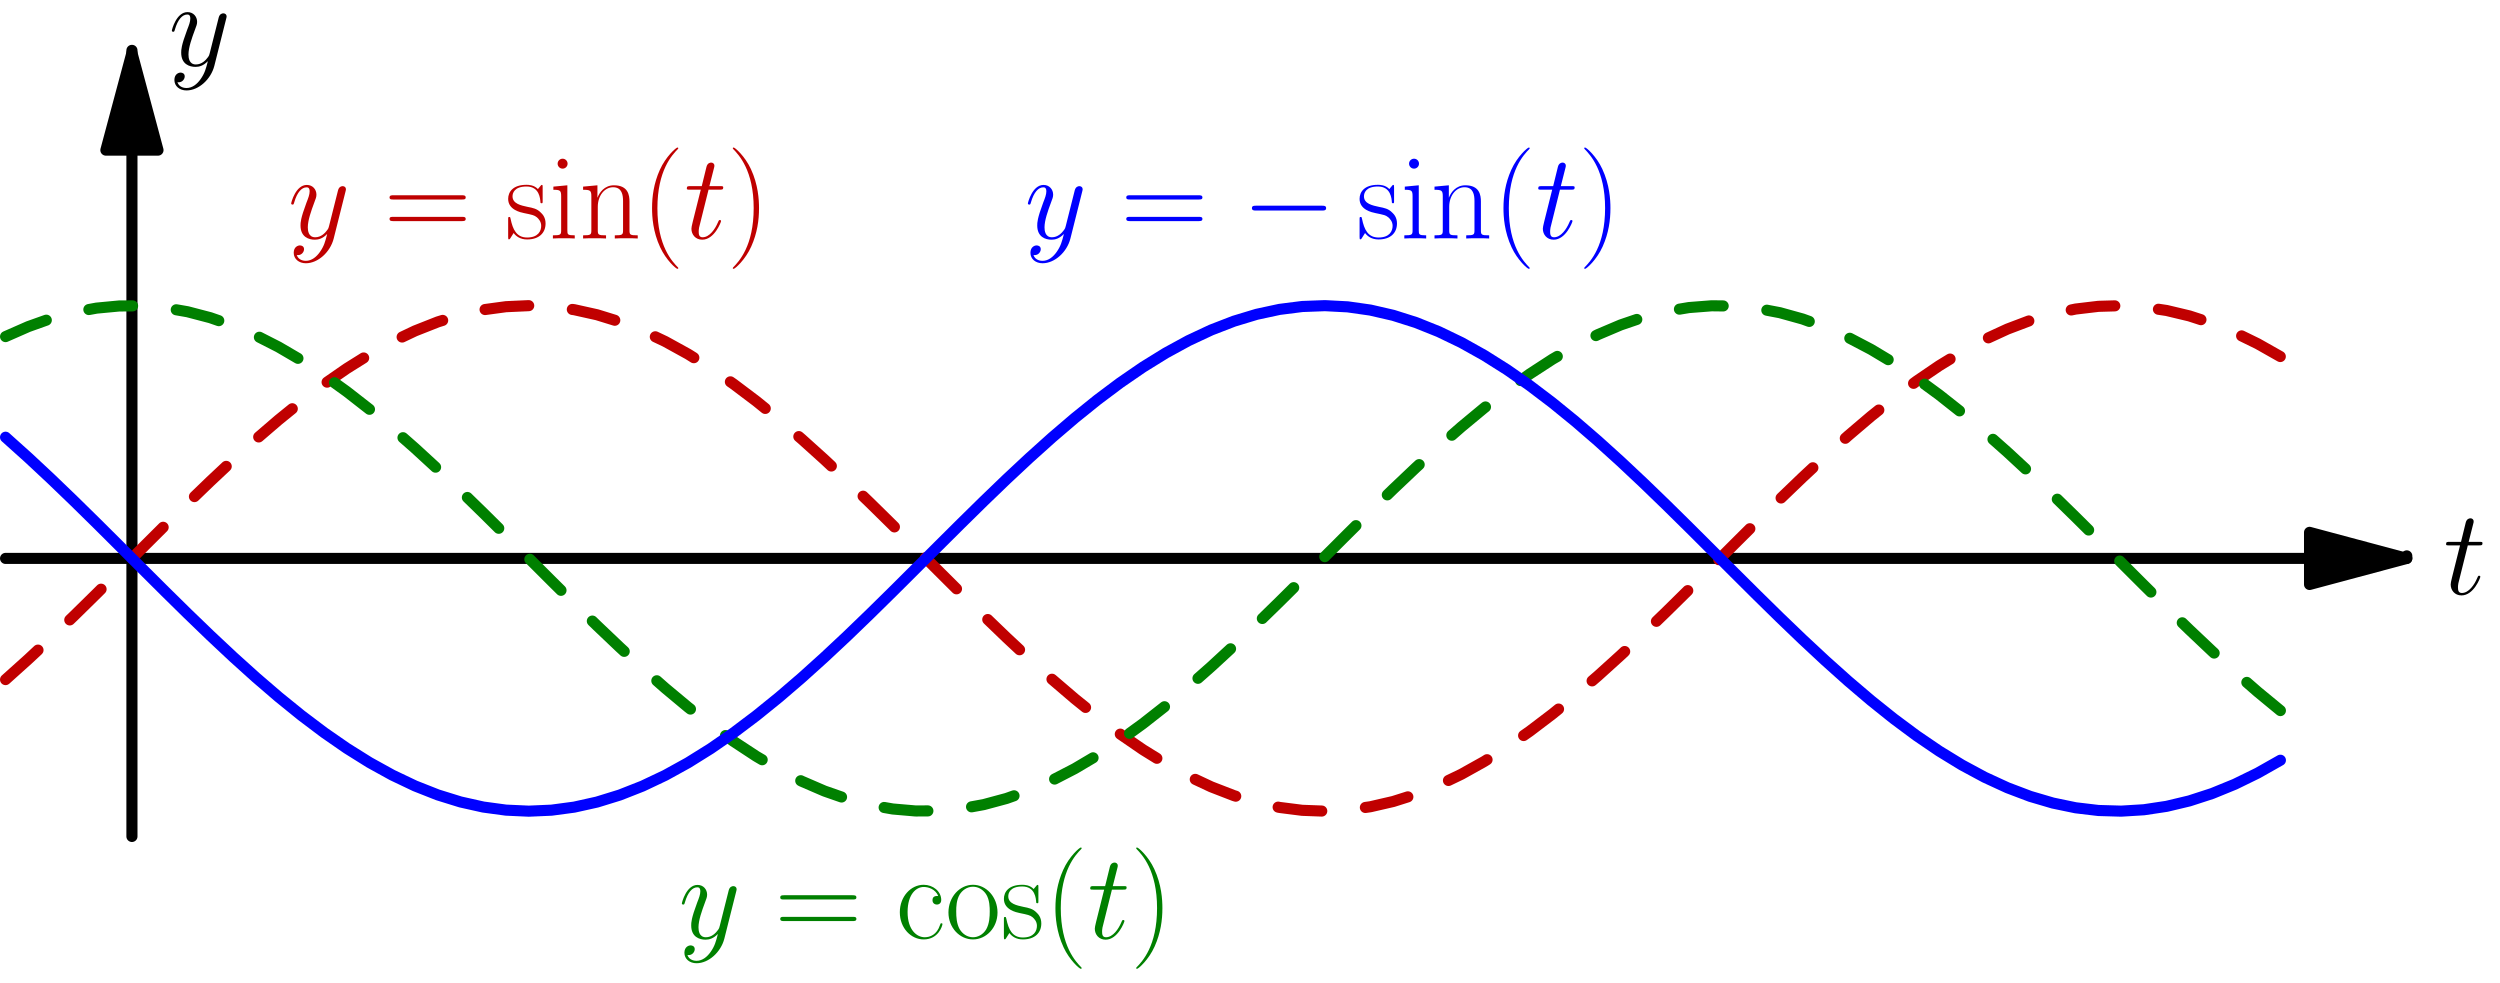
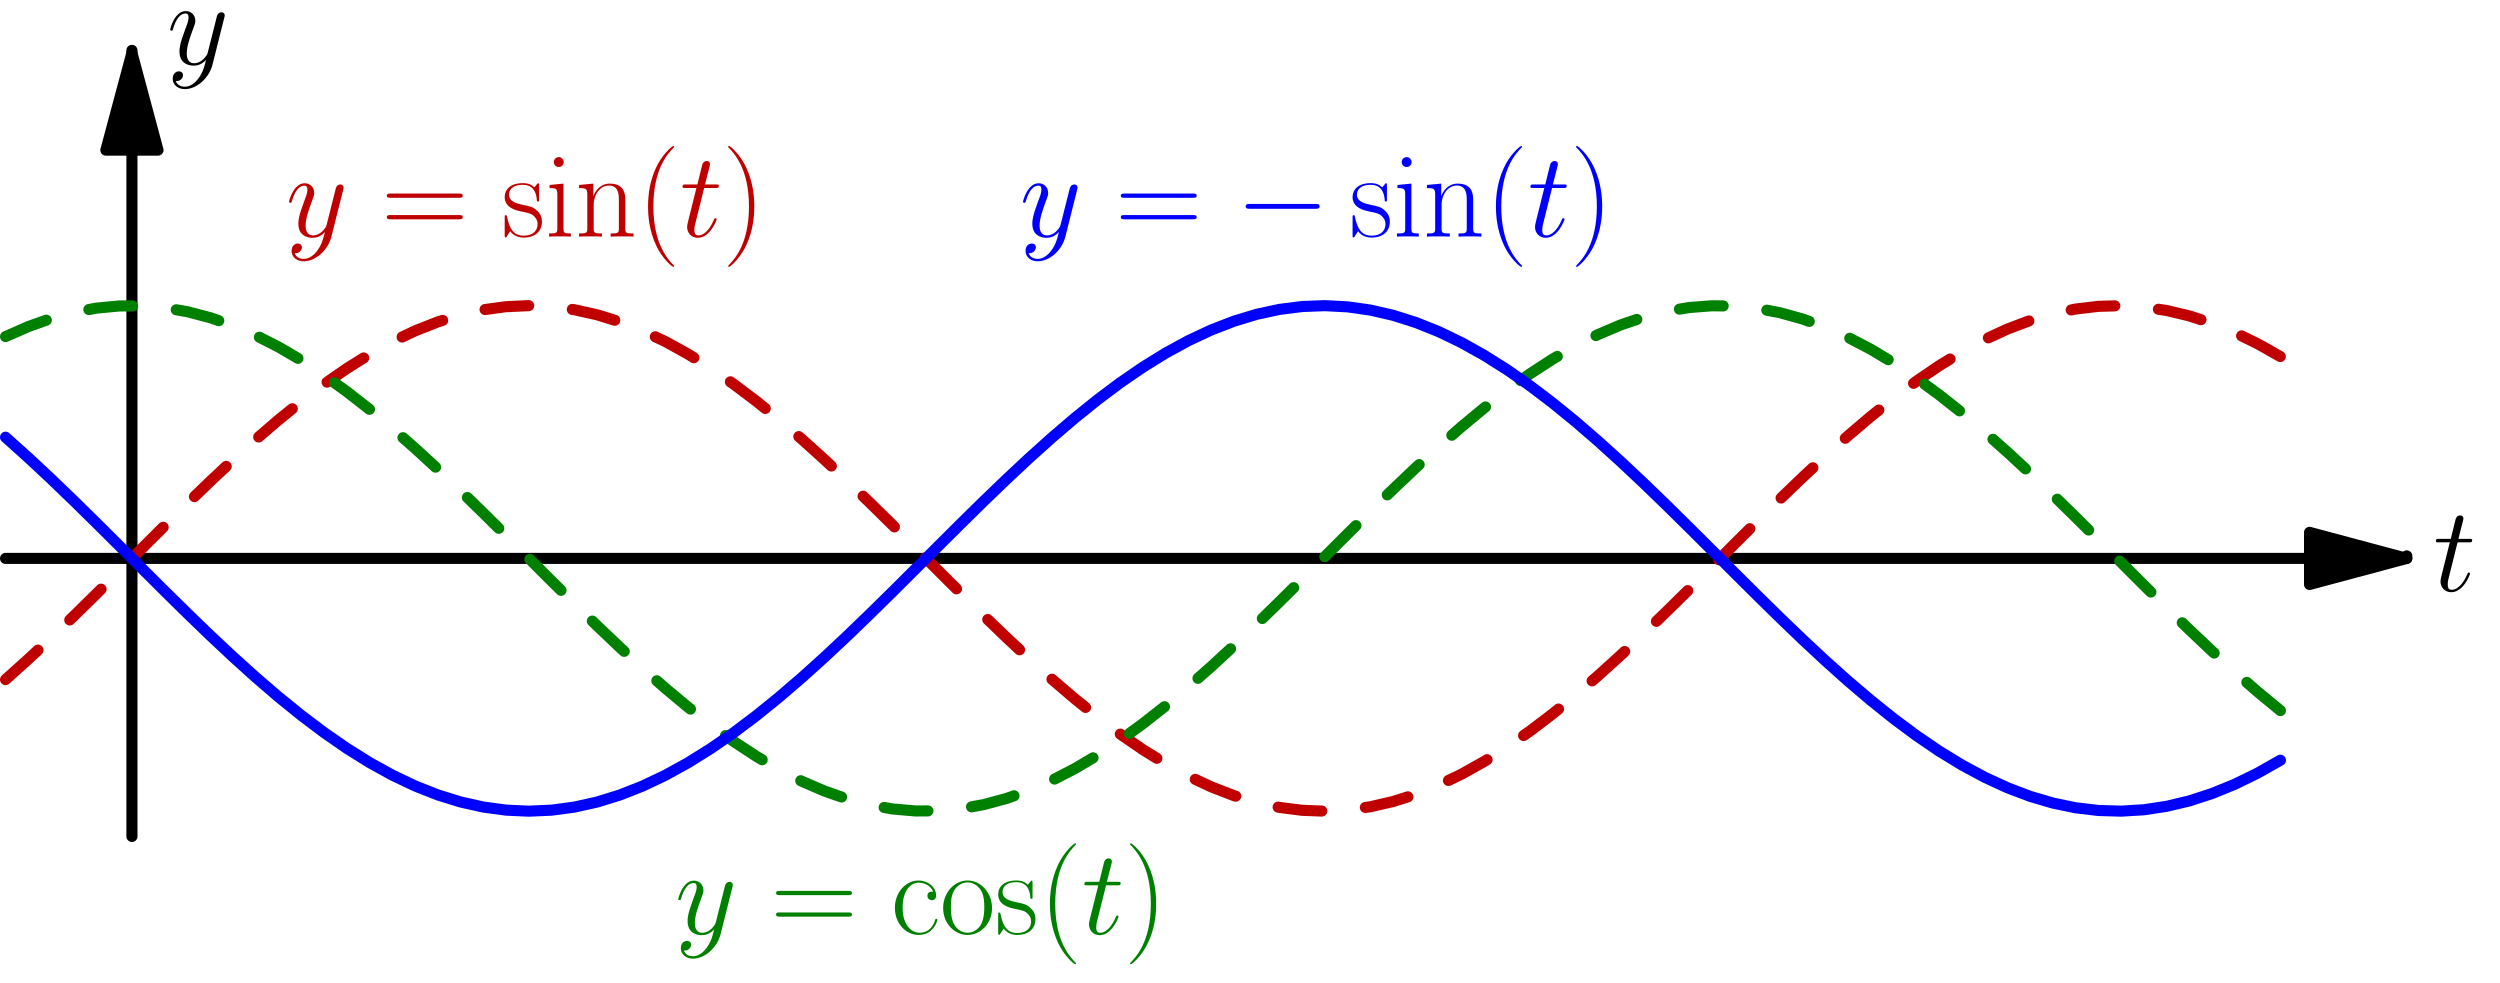
- <svg xmlns="http://www.w3.org/2000/svg" xmlns:xlink="http://www.w3.org/1999/xlink" height="200.562pt" version="1.1" viewBox="56.409 53.858 510.237 200.562" width="510.237pt">
+ <svg xmlns="http://www.w3.org/2000/svg" xmlns:xlink="http://www.w3.org/1999/xlink" height="201.314pt" version="1.1" viewBox="56.621 54.06 512.15 201.314" width="512.15pt">
  <defs>
-     <path d="M5.001 -10.002H7.29C7.763 -10.002 8.011 -10.002 8.011 -10.45C8.011 -10.723 7.862 -10.723 7.364 -10.723H5.175L6.096 -14.356C6.195 -14.704 6.195 -14.754 6.195 -14.928C6.195 -15.326 5.872 -15.55 5.548 -15.55C5.349 -15.55 4.777 -15.475 4.578 -14.679L3.608 -10.723H1.269C0.771 -10.723 0.547 -10.723 0.547 -10.251C0.547 -10.002 0.722 -10.002 1.194 -10.002H3.409L1.766 -3.433C1.567 -2.563 1.493 -2.314 1.493 -1.99C1.493 -0.821 2.314 0.249 3.707 0.249C6.22 0.249 7.564 -3.384 7.564 -3.558C7.564 -3.707 7.464 -3.782 7.315 -3.782C7.265 -3.782 7.165 -3.782 7.116 -3.682C7.091 -3.657 7.066 -3.632 6.892 -3.234C6.369 -1.99 5.225 -0.249 3.782 -0.249C3.035 -0.249 2.986 -0.871 2.986 -1.418C2.986 -1.443 2.986 -1.916 3.06 -2.214L5.001 -10.002Z" id="g0-116" />
-     <path d="M6.543 2.787C5.872 3.732 4.901 4.578 3.682 4.578C3.384 4.578 2.189 4.528 1.816 3.384C1.891 3.409 2.015 3.409 2.065 3.409C2.811 3.409 3.309 2.762 3.309 2.189S2.836 1.418 2.463 1.418C2.065 1.418 1.194 1.717 1.194 2.936C1.194 4.205 2.264 5.076 3.682 5.076C6.17 5.076 8.683 2.787 9.38 0.025L11.818 -9.678C11.843 -9.803 11.893 -9.952 11.893 -10.101C11.893 -10.475 11.594 -10.723 11.221 -10.723C10.997 -10.723 10.475 -10.624 10.275 -9.877L8.434 -2.563C8.31 -2.115 8.31 -2.065 8.111 -1.791C7.613 -1.095 6.792 -0.249 5.598 -0.249C4.205 -0.249 4.08 -1.617 4.08 -2.289C4.08 -3.707 4.752 -5.623 5.424 -7.414C5.698 -8.136 5.847 -8.484 5.847 -8.982C5.847 -10.027 5.1 -10.972 3.881 -10.972C1.592 -10.972 0.672 -7.364 0.672 -7.165C0.672 -7.066 0.771 -6.942 0.945 -6.942C1.169 -6.942 1.194 -7.041 1.294 -7.389C1.891 -9.479 2.836 -10.475 3.807 -10.475C4.031 -10.475 4.454 -10.475 4.454 -9.653C4.454 -9.007 4.18 -8.285 3.807 -7.34C2.588 -4.08 2.588 -3.259 2.588 -2.662C2.588 -0.299 4.279 0.249 5.523 0.249C6.245 0.249 7.141 0.025 8.011 -0.896L8.036 -0.871C7.663 0.597 7.414 1.567 6.543 2.787Z" id="g0-121" />
-     <path d="M7.613 6.071C7.613 6.046 7.613 5.996 7.539 5.921C6.394 4.752 3.334 1.567 3.334 -6.195S6.344 -17.117 7.564 -18.361C7.564 -18.386 7.613 -18.436 7.613 -18.511S7.539 -18.635 7.439 -18.635C7.165 -18.635 5.051 -16.794 3.832 -14.057C2.588 -11.296 2.239 -8.608 2.239 -6.22C2.239 -4.429 2.413 -1.393 3.906 1.816C5.1 4.404 7.141 6.22 7.439 6.22C7.564 6.22 7.613 6.17 7.613 6.071Z" id="g1-40" />
-     <path d="M6.543 -6.195C6.543 -7.986 6.369 -11.022 4.876 -14.231C3.682 -16.819 1.642 -18.635 1.344 -18.635C1.269 -18.635 1.169 -18.61 1.169 -18.486C1.169 -18.436 1.194 -18.411 1.219 -18.361C2.413 -17.117 5.449 -13.958 5.449 -6.22C5.449 1.543 2.438 4.702 1.219 5.946C1.194 5.996 1.169 6.021 1.169 6.071C1.169 6.195 1.269 6.22 1.344 6.22C1.617 6.22 3.732 4.379 4.951 1.642C6.195 -1.12 6.543 -3.807 6.543 -6.195Z" id="g1-41" />
-     <path d="M15.998 -7.986C16.371 -7.986 16.744 -7.986 16.744 -8.409C16.744 -8.857 16.321 -8.857 15.898 -8.857H1.99C1.567 -8.857 1.144 -8.857 1.144 -8.409C1.144 -7.986 1.518 -7.986 1.891 -7.986H15.998ZM15.898 -3.558C16.321 -3.558 16.744 -3.558 16.744 -4.006C16.744 -4.429 16.371 -4.429 15.998 -4.429H1.891C1.518 -4.429 1.144 -4.429 1.144 -4.006C1.144 -3.558 1.567 -3.558 1.99 -3.558H15.898Z" id="g1-61" />
-     <path d="M8.683 -8.708C8.21 -8.708 7.514 -8.708 7.514 -7.837C7.514 -7.141 8.086 -6.942 8.409 -6.942C8.584 -6.942 9.305 -7.016 9.305 -7.887C9.305 -9.653 7.613 -10.997 5.698 -10.997C3.06 -10.997 0.821 -8.559 0.821 -5.374C0.821 -2.065 3.16 0.199 5.698 0.199C8.783 0.199 9.554 -2.662 9.554 -2.936C9.554 -3.035 9.529 -3.11 9.355 -3.11S9.156 -3.085 9.056 -2.762C8.409 -0.746 6.991 -0.249 5.921 -0.249C4.329 -0.249 2.413 -1.717 2.413 -5.399C2.413 -9.181 4.254 -10.549 5.722 -10.549C6.693 -10.549 8.136 -10.076 8.683 -8.708Z" id="g1-99" />
-     <path d="M3.856 -15.326C3.856 -15.873 3.409 -16.346 2.836 -16.346C2.289 -16.346 1.816 -15.898 1.816 -15.326C1.816 -14.779 2.264 -14.306 2.836 -14.306C3.384 -14.306 3.856 -14.754 3.856 -15.326ZM0.945 -10.624V-9.977C2.339 -9.977 2.538 -9.828 2.538 -8.633V-1.717C2.538 -0.771 2.438 -0.647 0.846 -0.647V0C1.443 -0.05 2.513 -0.05 3.135 -0.05C3.732 -0.05 4.752 -0.05 5.324 0V-0.647C3.856 -0.647 3.807 -0.796 3.807 -1.692V-10.897L0.945 -10.624Z" id="g1-105" />
-     <path d="M10.325 -7.564C10.325 -8.832 10.076 -10.897 7.141 -10.897C5.175 -10.897 4.155 -9.38 3.782 -8.385H3.757V-10.897L0.821 -10.624V-9.977C2.289 -9.977 2.513 -9.828 2.513 -8.633V-1.717C2.513 -0.771 2.413 -0.647 0.821 -0.647V0C1.418 -0.05 2.513 -0.05 3.16 -0.05S4.926 -0.05 5.523 0V-0.647C3.931 -0.647 3.832 -0.746 3.832 -1.717V-6.494C3.832 -8.783 5.225 -10.499 6.966 -10.499C8.808 -10.499 9.007 -8.857 9.007 -7.663V-1.717C9.007 -0.771 8.907 -0.647 7.315 -0.647V0C7.912 -0.05 9.007 -0.05 9.653 -0.05S11.42 -0.05 12.017 0V-0.647C10.425 -0.647 10.325 -0.746 10.325 -1.717V-7.564Z" id="g1-110" />
-     <path d="M10.723 -5.324C10.723 -8.509 8.409 -10.997 5.698 -10.997S0.672 -8.509 0.672 -5.324C0.672 -2.189 2.986 0.199 5.698 0.199S10.723 -2.189 10.723 -5.324ZM5.698 -0.249C4.528 -0.249 3.533 -0.945 2.961 -1.916C2.339 -3.035 2.264 -4.429 2.264 -5.523C2.264 -6.568 2.314 -7.862 2.961 -8.982C3.458 -9.803 4.429 -10.599 5.698 -10.599C6.817 -10.599 7.763 -9.977 8.36 -9.106C9.131 -7.937 9.131 -6.295 9.131 -5.523C9.131 -4.553 9.081 -3.06 8.409 -1.866C7.713 -0.722 6.643 -0.249 5.698 -0.249Z" id="g1-111" />
-     <path d="M7.688 -10.499C7.688 -10.947 7.663 -10.972 7.514 -10.972C7.414 -10.972 7.389 -10.947 7.091 -10.574C7.016 -10.475 6.792 -10.226 6.718 -10.126C5.921 -10.972 4.802 -10.997 4.379 -10.997C1.617 -10.997 0.622 -9.554 0.622 -8.111C0.622 -5.872 3.16 -5.349 3.881 -5.2C5.449 -4.876 5.996 -4.777 6.519 -4.329C6.842 -4.031 7.389 -3.483 7.389 -2.588C7.389 -1.543 6.792 -0.199 4.503 -0.199C2.339 -0.199 1.567 -1.841 1.12 -4.031C1.045 -4.379 1.045 -4.404 0.846 -4.404S0.622 -4.379 0.622 -3.881V-0.299C0.622 0.149 0.647 0.174 0.796 0.174C0.921 0.174 0.945 0.149 1.07 -0.05C1.219 -0.274 1.592 -0.871 1.742 -1.12C2.239 -0.448 3.11 0.199 4.503 0.199C6.966 0.199 8.285 -1.144 8.285 -3.085C8.285 -4.354 7.613 -5.026 7.29 -5.324C6.543 -6.096 5.673 -6.27 4.628 -6.469C3.259 -6.767 1.518 -7.116 1.518 -8.633C1.518 -9.28 1.866 -10.649 4.379 -10.649C7.041 -10.649 7.19 -8.161 7.24 -7.364C7.265 -7.24 7.389 -7.215 7.464 -7.215C7.688 -7.215 7.688 -7.29 7.688 -7.713V-10.499Z" id="g1-115" />
-     <path d="M16.396 -5.722C16.819 -5.722 17.267 -5.722 17.267 -6.22S16.819 -6.718 16.396 -6.718H2.936C2.513 -6.718 2.065 -6.718 2.065 -6.22S2.513 -5.722 2.936 -5.722H16.396Z" id="g2-0" />
+     <path d="M16.335 -5.701C16.756 -5.701 17.202 -5.701 17.202 -6.197S16.756 -6.692 16.335 -6.692H2.925C2.503 -6.692 2.057 -6.692 2.057 -6.197S2.503 -5.701 2.925 -5.701H16.335Z" id="g0-0" />
+     <path d="M7.585 6.048C7.585 6.023 7.585 5.974 7.51 5.899C6.37 4.734 3.321 1.562 3.321 -6.172S6.321 -17.053 7.535 -18.293C7.535 -18.318 7.585 -18.367 7.585 -18.442S7.51 -18.566 7.411 -18.566C7.139 -18.566 5.032 -16.731 3.817 -14.005C2.578 -11.253 2.231 -8.576 2.231 -6.197C2.231 -4.412 2.404 -1.388 3.892 1.809C5.081 4.387 7.114 6.197 7.411 6.197C7.535 6.197 7.585 6.147 7.585 6.048Z" id="g2-40" />
+     <path d="M6.519 -6.172C6.519 -7.957 6.345 -10.981 4.858 -14.178C3.668 -16.756 1.636 -18.566 1.339 -18.566C1.264 -18.566 1.165 -18.541 1.165 -18.417C1.165 -18.367 1.19 -18.342 1.215 -18.293C2.404 -17.053 5.428 -13.905 5.428 -6.197C5.428 1.537 2.429 4.685 1.215 5.924C1.19 5.974 1.165 5.998 1.165 6.048C1.165 6.172 1.264 6.197 1.339 6.197C1.611 6.197 3.718 4.363 4.933 1.636C6.172 -1.115 6.519 -3.792 6.519 -6.172Z" id="g2-41" />
+     <path d="M15.938 -7.957C16.31 -7.957 16.682 -7.957 16.682 -8.378C16.682 -8.824 16.26 -8.824 15.839 -8.824H1.983C1.562 -8.824 1.14 -8.824 1.14 -8.378C1.14 -7.957 1.512 -7.957 1.884 -7.957H15.938ZM15.839 -3.545C16.26 -3.545 16.682 -3.545 16.682 -3.991C16.682 -4.412 16.31 -4.412 15.938 -4.412H1.884C1.512 -4.412 1.14 -4.412 1.14 -3.991C1.14 -3.545 1.562 -3.545 1.983 -3.545H15.839Z" id="g2-61" />
+     <path d="M8.651 -8.675C8.18 -8.675 7.486 -8.675 7.486 -7.808C7.486 -7.114 8.056 -6.916 8.378 -6.916C8.552 -6.916 9.27 -6.99 9.27 -7.857C9.27 -9.617 7.585 -10.956 5.676 -10.956C3.049 -10.956 0.818 -8.527 0.818 -5.354C0.818 -2.057 3.148 0.198 5.676 0.198C8.75 0.198 9.518 -2.652 9.518 -2.925C9.518 -3.024 9.493 -3.098 9.32 -3.098S9.122 -3.074 9.022 -2.751C8.378 -0.744 6.965 -0.248 5.899 -0.248C4.313 -0.248 2.404 -1.71 2.404 -5.379C2.404 -9.146 4.239 -10.51 5.701 -10.51C6.668 -10.51 8.105 -10.039 8.651 -8.675Z" id="g2-99" />
+     <path d="M3.842 -15.269C3.842 -15.814 3.396 -16.285 2.826 -16.285C2.28 -16.285 1.809 -15.839 1.809 -15.269C1.809 -14.723 2.256 -14.253 2.826 -14.253C3.371 -14.253 3.842 -14.699 3.842 -15.269ZM0.942 -10.584V-9.94C2.33 -9.94 2.528 -9.791 2.528 -8.601V-1.71C2.528 -0.768 2.429 -0.644 0.843 -0.644V0C1.438 -0.05 2.503 -0.05 3.123 -0.05C3.718 -0.05 4.734 -0.05 5.304 0V-0.644C3.842 -0.644 3.792 -0.793 3.792 -1.686V-10.857L0.942 -10.584Z" id="g2-105" />
+     <path d="M10.287 -7.535C10.287 -8.799 10.039 -10.857 7.114 -10.857C5.156 -10.857 4.139 -9.345 3.768 -8.353H3.743V-10.857L0.818 -10.584V-9.94C2.28 -9.94 2.503 -9.791 2.503 -8.601V-1.71C2.503 -0.768 2.404 -0.644 0.818 -0.644V0C1.413 -0.05 2.503 -0.05 3.148 -0.05S4.908 -0.05 5.503 0V-0.644C3.916 -0.644 3.817 -0.744 3.817 -1.71V-6.469C3.817 -8.75 5.205 -10.46 6.94 -10.46C8.775 -10.46 8.973 -8.824 8.973 -7.634V-1.71C8.973 -0.768 8.874 -0.644 7.287 -0.644V0C7.882 -0.05 8.973 -0.05 9.617 -0.05S11.377 -0.05 11.972 0V-0.644C10.386 -0.644 10.287 -0.744 10.287 -1.71V-7.535Z" id="g2-110" />
+     <path d="M10.683 -5.304C10.683 -8.477 8.378 -10.956 5.676 -10.956S0.669 -8.477 0.669 -5.304C0.669 -2.181 2.974 0.198 5.676 0.198S10.683 -2.181 10.683 -5.304ZM5.676 -0.248C4.511 -0.248 3.52 -0.942 2.95 -1.909C2.33 -3.024 2.256 -4.412 2.256 -5.503C2.256 -6.544 2.305 -7.833 2.95 -8.948C3.445 -9.766 4.412 -10.559 5.676 -10.559C6.792 -10.559 7.734 -9.94 8.328 -9.072C9.097 -7.907 9.097 -6.271 9.097 -5.503C9.097 -4.536 9.047 -3.049 8.378 -1.859C7.684 -0.719 6.618 -0.248 5.676 -0.248Z" id="g2-111" />
+     <path d="M7.659 -10.46C7.659 -10.906 7.634 -10.931 7.486 -10.931C7.387 -10.931 7.362 -10.906 7.064 -10.534C6.99 -10.435 6.767 -10.188 6.692 -10.088C5.899 -10.931 4.784 -10.956 4.363 -10.956C1.611 -10.956 0.62 -9.518 0.62 -8.081C0.62 -5.85 3.148 -5.329 3.867 -5.18C5.428 -4.858 5.974 -4.759 6.494 -4.313C6.816 -4.016 7.362 -3.47 7.362 -2.578C7.362 -1.537 6.767 -0.198 4.486 -0.198C2.33 -0.198 1.562 -1.834 1.115 -4.016C1.041 -4.363 1.041 -4.387 0.843 -4.387S0.62 -4.363 0.62 -3.867V-0.297C0.62 0.149 0.644 0.174 0.793 0.174C0.917 0.174 0.942 0.149 1.066 -0.05C1.215 -0.273 1.586 -0.868 1.735 -1.115C2.231 -0.446 3.098 0.198 4.486 0.198C6.94 0.198 8.254 -1.14 8.254 -3.074C8.254 -4.338 7.585 -5.007 7.263 -5.304C6.519 -6.073 5.651 -6.246 4.61 -6.445C3.247 -6.742 1.512 -7.089 1.512 -8.601C1.512 -9.246 1.859 -10.609 4.363 -10.609C7.015 -10.609 7.163 -8.13 7.213 -7.337C7.238 -7.213 7.362 -7.188 7.436 -7.188C7.659 -7.188 7.659 -7.263 7.659 -7.684V-10.46Z" id="g2-115" />
+     <path d="M4.982 -9.964H7.263C7.734 -9.964 7.981 -9.964 7.981 -10.411C7.981 -10.683 7.833 -10.683 7.337 -10.683H5.156L6.073 -14.302C6.172 -14.649 6.172 -14.699 6.172 -14.872C6.172 -15.269 5.85 -15.492 5.528 -15.492C5.329 -15.492 4.759 -15.418 4.561 -14.624L3.594 -10.683H1.264C0.768 -10.683 0.545 -10.683 0.545 -10.212C0.545 -9.964 0.719 -9.964 1.19 -9.964H3.396L1.76 -3.421C1.562 -2.553 1.487 -2.305 1.487 -1.983C1.487 -0.818 2.305 0.248 3.693 0.248C6.197 0.248 7.535 -3.371 7.535 -3.545C7.535 -3.693 7.436 -3.768 7.287 -3.768C7.238 -3.768 7.139 -3.768 7.089 -3.668C7.064 -3.644 7.04 -3.619 6.866 -3.222C6.345 -1.983 5.205 -0.248 3.768 -0.248C3.024 -0.248 2.974 -0.868 2.974 -1.413C2.974 -1.438 2.974 -1.909 3.049 -2.206L4.982 -9.964Z" id="g1-116" />
+     <path d="M6.519 2.776C5.85 3.718 4.883 4.561 3.668 4.561C3.371 4.561 2.181 4.511 1.809 3.371C1.884 3.396 2.008 3.396 2.057 3.396C2.801 3.396 3.297 2.751 3.297 2.181S2.826 1.413 2.454 1.413C2.057 1.413 1.19 1.71 1.19 2.925C1.19 4.189 2.256 5.057 3.668 5.057C6.147 5.057 8.651 2.776 9.345 0.025L11.774 -9.642C11.799 -9.766 11.848 -9.915 11.848 -10.063C11.848 -10.435 11.551 -10.683 11.179 -10.683C10.956 -10.683 10.435 -10.584 10.237 -9.84L8.403 -2.553C8.279 -2.107 8.279 -2.057 8.081 -1.785C7.585 -1.091 6.767 -0.248 5.577 -0.248C4.189 -0.248 4.065 -1.611 4.065 -2.28C4.065 -3.693 4.734 -5.602 5.404 -7.387C5.676 -8.105 5.825 -8.452 5.825 -8.948C5.825 -9.989 5.081 -10.931 3.867 -10.931C1.586 -10.931 0.669 -7.337 0.669 -7.139C0.669 -7.04 0.768 -6.916 0.942 -6.916C1.165 -6.916 1.19 -7.015 1.289 -7.362C1.884 -9.444 2.826 -10.435 3.792 -10.435C4.016 -10.435 4.437 -10.435 4.437 -9.617C4.437 -8.973 4.164 -8.254 3.792 -7.312C2.578 -4.065 2.578 -3.247 2.578 -2.652C2.578 -0.297 4.263 0.248 5.503 0.248C6.222 0.248 7.114 0.025 7.981 -0.892L8.006 -0.868C7.634 0.595 7.387 1.562 6.519 2.776Z" id="g1-121" />
  </defs>
-   <g id="page1" transform="matrix(0.996264 0 0 0.996264 0 0)">
+   <g id="page1">
    <g transform="matrix(1 0 0 1 83.6493 168.456)">
      <path d="M 446.106 0L -25.89 -0" fill="none" stroke="#000000" stroke-linecap="round" stroke-linejoin="round" stroke-miterlimit="10.037" stroke-width="2.276" />
    </g>
    <g transform="matrix(1 0 0 1 83.6493 168.456)">
-       <path d="M 466.023 0L 446.106 -5.337L 446.106 5.337L 466.023 0Z" fill="#000000" />
+       <path d="M 466.023 -2.45861e-15L 446.106 -5.337L 446.106 5.337L 466.023 -2.45861e-15Z" fill="#000000" />
    </g>
    <g transform="matrix(1 0 0 1 83.6493 168.456)">
-       <path d="M 466.023 0L 446.106 -5.337L 446.106 5.337L 466.023 0Z" fill="none" stroke="#000000" stroke-linecap="round" stroke-linejoin="round" stroke-miterlimit="10.037" stroke-width="2.276" />
+       <path d="M 466.023 -2.45861e-15L 446.106 -5.337L 446.106 5.337L 466.023 -2.45861e-15Z" fill="none" stroke="#000000" stroke-linecap="round" stroke-linejoin="round" stroke-miterlimit="10.037" stroke-width="2.276" />
    </g>
    <g transform="matrix(1 0 0 1 83.6493 168.456)">
      <path d="M 466.023 0L 466.023 -0.518" fill="none" stroke="#000000" stroke-linecap="round" stroke-linejoin="round" stroke-miterlimit="10.037" stroke-width="2.276" />
    </g>
-     <use x="557.176" xlink:href="#g0-116" y="175.788" />
+     <use x="555.095" xlink:href="#g1-116" y="175.132" />
    <g transform="matrix(1 0 0 1 83.6493 168.456)">
      <path d="M 0 -83.644L 0 56.958" fill="none" stroke="#000000" stroke-linecap="round" stroke-linejoin="round" stroke-miterlimit="10.037" stroke-width="2.276" />
    </g>
    <g transform="matrix(1 0 0 1 83.6493 168.456)">
-       <path d="M 0 -103.561L -5.337 -83.644L 5.337 -83.644L 0 -103.561Z" fill="#000000" />
+       <path d="M 6.00724e-16 -103.561L -5.337 -83.644L 5.337 -83.644L 6.00724e-16 -103.561Z" fill="#000000" />
    </g>
    <g transform="matrix(1 0 0 1 83.6493 168.456)">
-       <path d="M 0 -103.561L -5.337 -83.644L 5.337 -83.644L 0 -103.561Z" fill="none" stroke="#000000" stroke-linecap="round" stroke-linejoin="round" stroke-miterlimit="10.037" stroke-width="2.276" />
+       <path d="M 6.00724e-16 -103.561L -5.337 -83.644L 5.337 -83.644L 6.00724e-16 -103.561Z" fill="none" stroke="#000000" stroke-linecap="round" stroke-linejoin="round" stroke-miterlimit="10.037" stroke-width="2.276" />
    </g>
    <g transform="matrix(1 0 0 1 83.6493 168.456)">
      <path d="M 0 -103.561L 0 -104.078" fill="none" stroke="#000000" stroke-linecap="round" stroke-linejoin="round" stroke-miterlimit="10.037" stroke-width="2.276" />
    </g>
-     <use x="91.153" xlink:href="#g0-121" y="67.513" />
+     <use x="90.812" xlink:href="#g1-121" y="67.261" />
    <g transform="matrix(1 0 0 1 83.6493 168.456)">
      <path d="M -25.89 24.825L -21.23 20.64L -16.57 16.288L -11.909 11.805L -7.249 7.226L -2.589 2.588L 2.071 -2.071L 6.731 -6.713L 11.392 -11.3L 16.052 -15.796L 20.712 -20.164L 25.372 -24.369L 30.033 -28.377L 34.693 -32.155L 39.353 -35.673L 44.013 -38.902L 48.673 -41.816L 53.334 -44.391L 57.994 -46.608L 62.654 -48.447L 67.314 -49.893L 71.975 -50.936L 76.635 -51.567L 81.295 -51.78L 85.955 -51.575L 90.616 -50.951L 95.276 -49.915L 99.936 -48.476L 104.596 -46.643L 109.257 -44.434L 113.917 -41.864L 118.577 -38.956L 123.237 -35.732L 127.897 -32.219L 132.558 -28.446L 137.218 -24.442L 141.878 -20.24L 146.538 -15.875L 151.199 -11.38L 155.859 -6.794L 160.519 -2.153L 165.179 2.506L 169.84 7.144L 174.5 11.724L 179.16 16.21L 183.82 20.564L 188.48 24.752L 193.141 28.74L 197.801 32.495L 202.461 35.987L 207.121 39.188L 211.782 42.071L 216.442 44.614L 221.102 46.795L 225.762 48.599L 230.423 50.008L 235.083 51.013L 239.743 51.605L 244.403 51.779L 249.063 51.534L 253.724 50.872L 258.384 49.798L 263.044 48.321L 267.704 46.453L 272.365 44.209L 277.025 41.606L 281.685 38.668L 286.345 35.416L 291.005 31.878L 295.666 28.081L 300.326 24.057L 304.986 19.839L 309.646 15.46L 314.307 10.955L 318.967 6.362L 323.627 1.718L 328.287 -2.94L 332.948 -7.575L 337.608 -12.148L 342.268 -16.623L 346.928 -20.963L 351.588 -25.134L 356.249 -29.101L 360.909 -32.833L 365.569 -36.299L 370.229 -39.471L 374.89 -42.323L 379.55 -44.833L 384.21 -46.98L 388.87 -48.747L 393.531 -50.119L 398.191 -51.086L 402.851 -51.639L 407.511 -51.774L 412.171 -51.49L 416.832 -50.789L 421.492 -49.677L 426.152 -48.163L 430.812 -46.259L 435.473 -43.98L 440.133 -41.346" fill="none" stroke="#c00000" stroke-linecap="round" stroke-linejoin="round" stroke-miterlimit="10.037" stroke-width="2.276" stroke-dasharray="8.981,8.981" />
    </g>
    <g transform="matrix(1 0 0 1 83.6493 168.456)">
      <path d="M -25.89 -45.441L -21.23 -47.489L -16.57 -49.152L -11.909 -50.417L -7.249 -51.274L -2.589 -51.716L 2.071 -51.739L 6.731 -51.343L 11.392 -50.532L 16.052 -49.312L 20.712 -47.693L 25.372 -45.688L 30.033 -43.312L 34.693 -40.587L 39.353 -37.532L 44.013 -34.174L 48.673 -30.539L 53.334 -26.657L 57.994 -22.56L 62.654 -18.279L 67.314 -13.851L 71.975 -9.311L 76.635 -4.695L 81.295 -0.041L 85.955 4.613L 90.616 9.23L 95.276 13.772L 99.936 18.202L 104.596 22.485L 109.257 26.587L 113.917 30.473L 118.577 34.112L 123.237 37.475L 127.897 40.535L 132.558 43.267L 137.218 45.649L 141.878 47.661L 146.538 49.287L 151.199 50.514L 155.859 51.333L 160.519 51.736L 165.179 51.72L 169.84 51.285L 174.5 50.435L 179.16 49.178L 183.82 47.522L 188.48 45.481L 193.141 43.072L 197.801 40.315L 202.461 37.231L 207.121 33.846L 211.782 30.187L 216.442 26.283L 221.102 22.167L 225.762 17.872L 230.423 13.431L 235.083 8.882L 239.743 4.261L 244.403 -0.394L 249.063 -5.046L 253.724 -9.658L 258.384 -14.191L 263.044 -18.609L 267.704 -22.877L 272.365 -26.959L 277.025 -30.824L 281.685 -34.438L 286.345 -37.775L 291.005 -40.805L 295.666 -43.505L 300.326 -45.852L 304.986 -47.829L 309.646 -49.419L 314.307 -50.608L 318.967 -51.388L 323.627 -51.752L 328.287 -51.697L 332.948 -51.223L 337.608 -50.335L 342.268 -49.04L 346.928 -47.347L 351.588 -45.271L 356.249 -42.829L 360.909 -40.04L 365.569 -36.927L 370.229 -33.515L 374.89 -29.832L 379.55 -25.907L 384.21 -21.773L 388.87 -17.462L 393.531 -13.01L 398.191 -8.453L 402.851 -3.827L 407.511 0.829L 412.171 5.479L 416.832 10.085L 421.492 14.609L 426.152 19.015L 430.812 23.267L 435.473 27.33L 440.133 31.172" fill="none" stroke="#008000" stroke-linecap="round" stroke-linejoin="round" stroke-miterlimit="10.037" stroke-width="2.276" stroke-dasharray="9.002,9.002" />
    </g>
    <g transform="matrix(1 0 0 1 83.6493 168.456)">
      <path d="M -25.89 -24.825L -21.23 -20.64L -16.57 -16.288L -11.909 -11.805L -7.249 -7.226L -2.589 -2.588L 2.071 2.071L 6.731 6.713L 11.392 11.3L 16.052 15.796L 20.712 20.164L 25.372 24.369L 30.033 28.377L 34.693 32.155L 39.353 35.673L 44.013 38.902L 48.673 41.816L 53.334 44.391L 57.994 46.608L 62.654 48.447L 67.314 49.893L 71.975 50.936L 76.635 51.567L 81.295 51.78L 85.955 51.575L 90.616 50.951L 95.276 49.915L 99.936 48.476L 104.596 46.643L 109.257 44.434L 113.917 41.864L 118.577 38.956L 123.237 35.732L 127.897 32.219L 132.558 28.446L 137.218 24.442L 141.878 20.24L 146.538 15.875L 151.199 11.38L 155.859 6.794L 160.519 2.153L 165.179 -2.506L 169.84 -7.144L 174.5 -11.724L 179.16 -16.21L 183.82 -20.564L 188.48 -24.752L 193.141 -28.74L 197.801 -32.495L 202.461 -35.987L 207.121 -39.188L 211.782 -42.071L 216.442 -44.614L 221.102 -46.795L 225.762 -48.599L 230.423 -50.008L 235.083 -51.013L 239.743 -51.605L 244.403 -51.779L 249.063 -51.534L 253.724 -50.872L 258.384 -49.798L 263.044 -48.321L 267.704 -46.453L 272.365 -44.209L 277.025 -41.606L 281.685 -38.668L 286.345 -35.416L 291.005 -31.878L 295.666 -28.081L 300.326 -24.057L 304.986 -19.839L 309.646 -15.46L 314.307 -10.955L 318.967 -6.362L 323.627 -1.718L 328.287 2.94L 332.948 7.575L 337.608 12.148L 342.268 16.623L 346.928 20.963L 351.588 25.134L 356.249 29.101L 360.909 32.833L 365.569 36.299L 370.229 39.471L 374.89 42.323L 379.55 44.833L 384.21 46.98L 388.87 48.747L 393.531 50.119L 398.191 51.086L 402.851 51.639L 407.511 51.774L 412.171 51.49L 416.832 50.789L 421.492 49.677L 426.152 48.163L 430.812 46.259L 435.473 43.98L 440.133 41.346" fill="none" stroke="#0000ff" stroke-linecap="round" stroke-linejoin="round" stroke-miterlimit="10.037" stroke-width="2.276" />
    </g>
    <g fill="#bf0000">
-       <use x="115.598" xlink:href="#g0-121" y="102.916" />
-       <use x="135.28" xlink:href="#g1-61" y="102.916" />
-       <use x="160.1" xlink:href="#g1-115" y="102.916" />
-       <use x="169.041" xlink:href="#g1-105" y="102.916" />
-       <use x="175.252" xlink:href="#g1-110" y="102.916" />
-       <use x="187.963" xlink:href="#g1-40" y="102.916" />
-       <use x="196.773" xlink:href="#g0-116" y="102.916" />
-       <use x="205.571" xlink:href="#g1-41" y="102.916" />
+       <use x="115.166" xlink:href="#g1-121" y="102.532" />
+       <use x="134.73" xlink:href="#g2-61" y="102.532" />
+       <use x="159.391" xlink:href="#g2-115" y="102.532" />
+       <use x="168.266" xlink:href="#g2-105" y="102.532" />
+       <use x="174.43" xlink:href="#g2-110" y="102.532" />
+       <use x="187.149" xlink:href="#g2-40" y="102.532" />
+       <use x="195.895" xlink:href="#g1-116" y="102.532" />
+       <use x="204.626" xlink:href="#g2-41" y="102.532" />
    </g>
    <g fill="#008000">
-       <use x="195.634" xlink:href="#g0-121" y="246.313" />
-       <use x="215.316" xlink:href="#g1-61" y="246.313" />
-       <use x="240.137" xlink:href="#g1-99" y="246.313" />
-       <use x="250.248" xlink:href="#g1-111" y="246.313" />
-       <use x="261.658" xlink:href="#g1-115" y="246.313" />
-       <use x="270.599" xlink:href="#g1-40" y="246.313" />
-       <use x="279.41" xlink:href="#g0-116" y="246.313" />
-       <use x="288.207" xlink:href="#g1-41" y="246.313" />
+       <use x="194.903" xlink:href="#g1-121" y="245.393" />
+       <use x="214.468" xlink:href="#g2-61" y="245.393" />
+       <use x="239.129" xlink:href="#g2-99" y="245.393" />
+       <use x="249.164" xlink:href="#g2-111" y="245.393" />
+       <use x="260.489" xlink:href="#g2-115" y="245.393" />
+       <use x="269.477" xlink:href="#g2-40" y="245.393" />
+       <use x="278.222" xlink:href="#g1-116" y="245.393" />
+       <use x="286.954" xlink:href="#g2-41" y="245.393" />
    </g>
    <g fill="#0000ff">
-       <use x="266.521" xlink:href="#g0-121" y="102.916" />
-       <use x="286.204" xlink:href="#g1-61" y="102.916" />
-       <use x="311.024" xlink:href="#g2-0" y="102.916" />
-       <use x="334.522" xlink:href="#g1-115" y="102.916" />
-       <use x="343.463" xlink:href="#g1-105" y="102.916" />
-       <use x="349.674" xlink:href="#g1-110" y="102.916" />
-       <use x="362.384" xlink:href="#g1-40" y="102.916" />
-       <use x="371.195" xlink:href="#g0-116" y="102.916" />
-       <use x="379.992" xlink:href="#g1-41" y="102.916" />
+       <use x="265.526" xlink:href="#g1-121" y="102.532" />
+       <use x="285.09" xlink:href="#g2-61" y="102.532" />
+       <use x="309.751" xlink:href="#g0-0" y="102.532" />
+       <use x="333.089" xlink:href="#g2-115" y="102.532" />
+       <use x="341.964" xlink:href="#g2-105" y="102.532" />
+       <use x="348.128" xlink:href="#g2-110" y="102.532" />
+       <use x="360.847" xlink:href="#g2-40" y="102.532" />
+       <use x="369.593" xlink:href="#g1-116" y="102.532" />
+       <use x="378.324" xlink:href="#g2-41" y="102.532" />
    </g>
  </g>
</svg>
